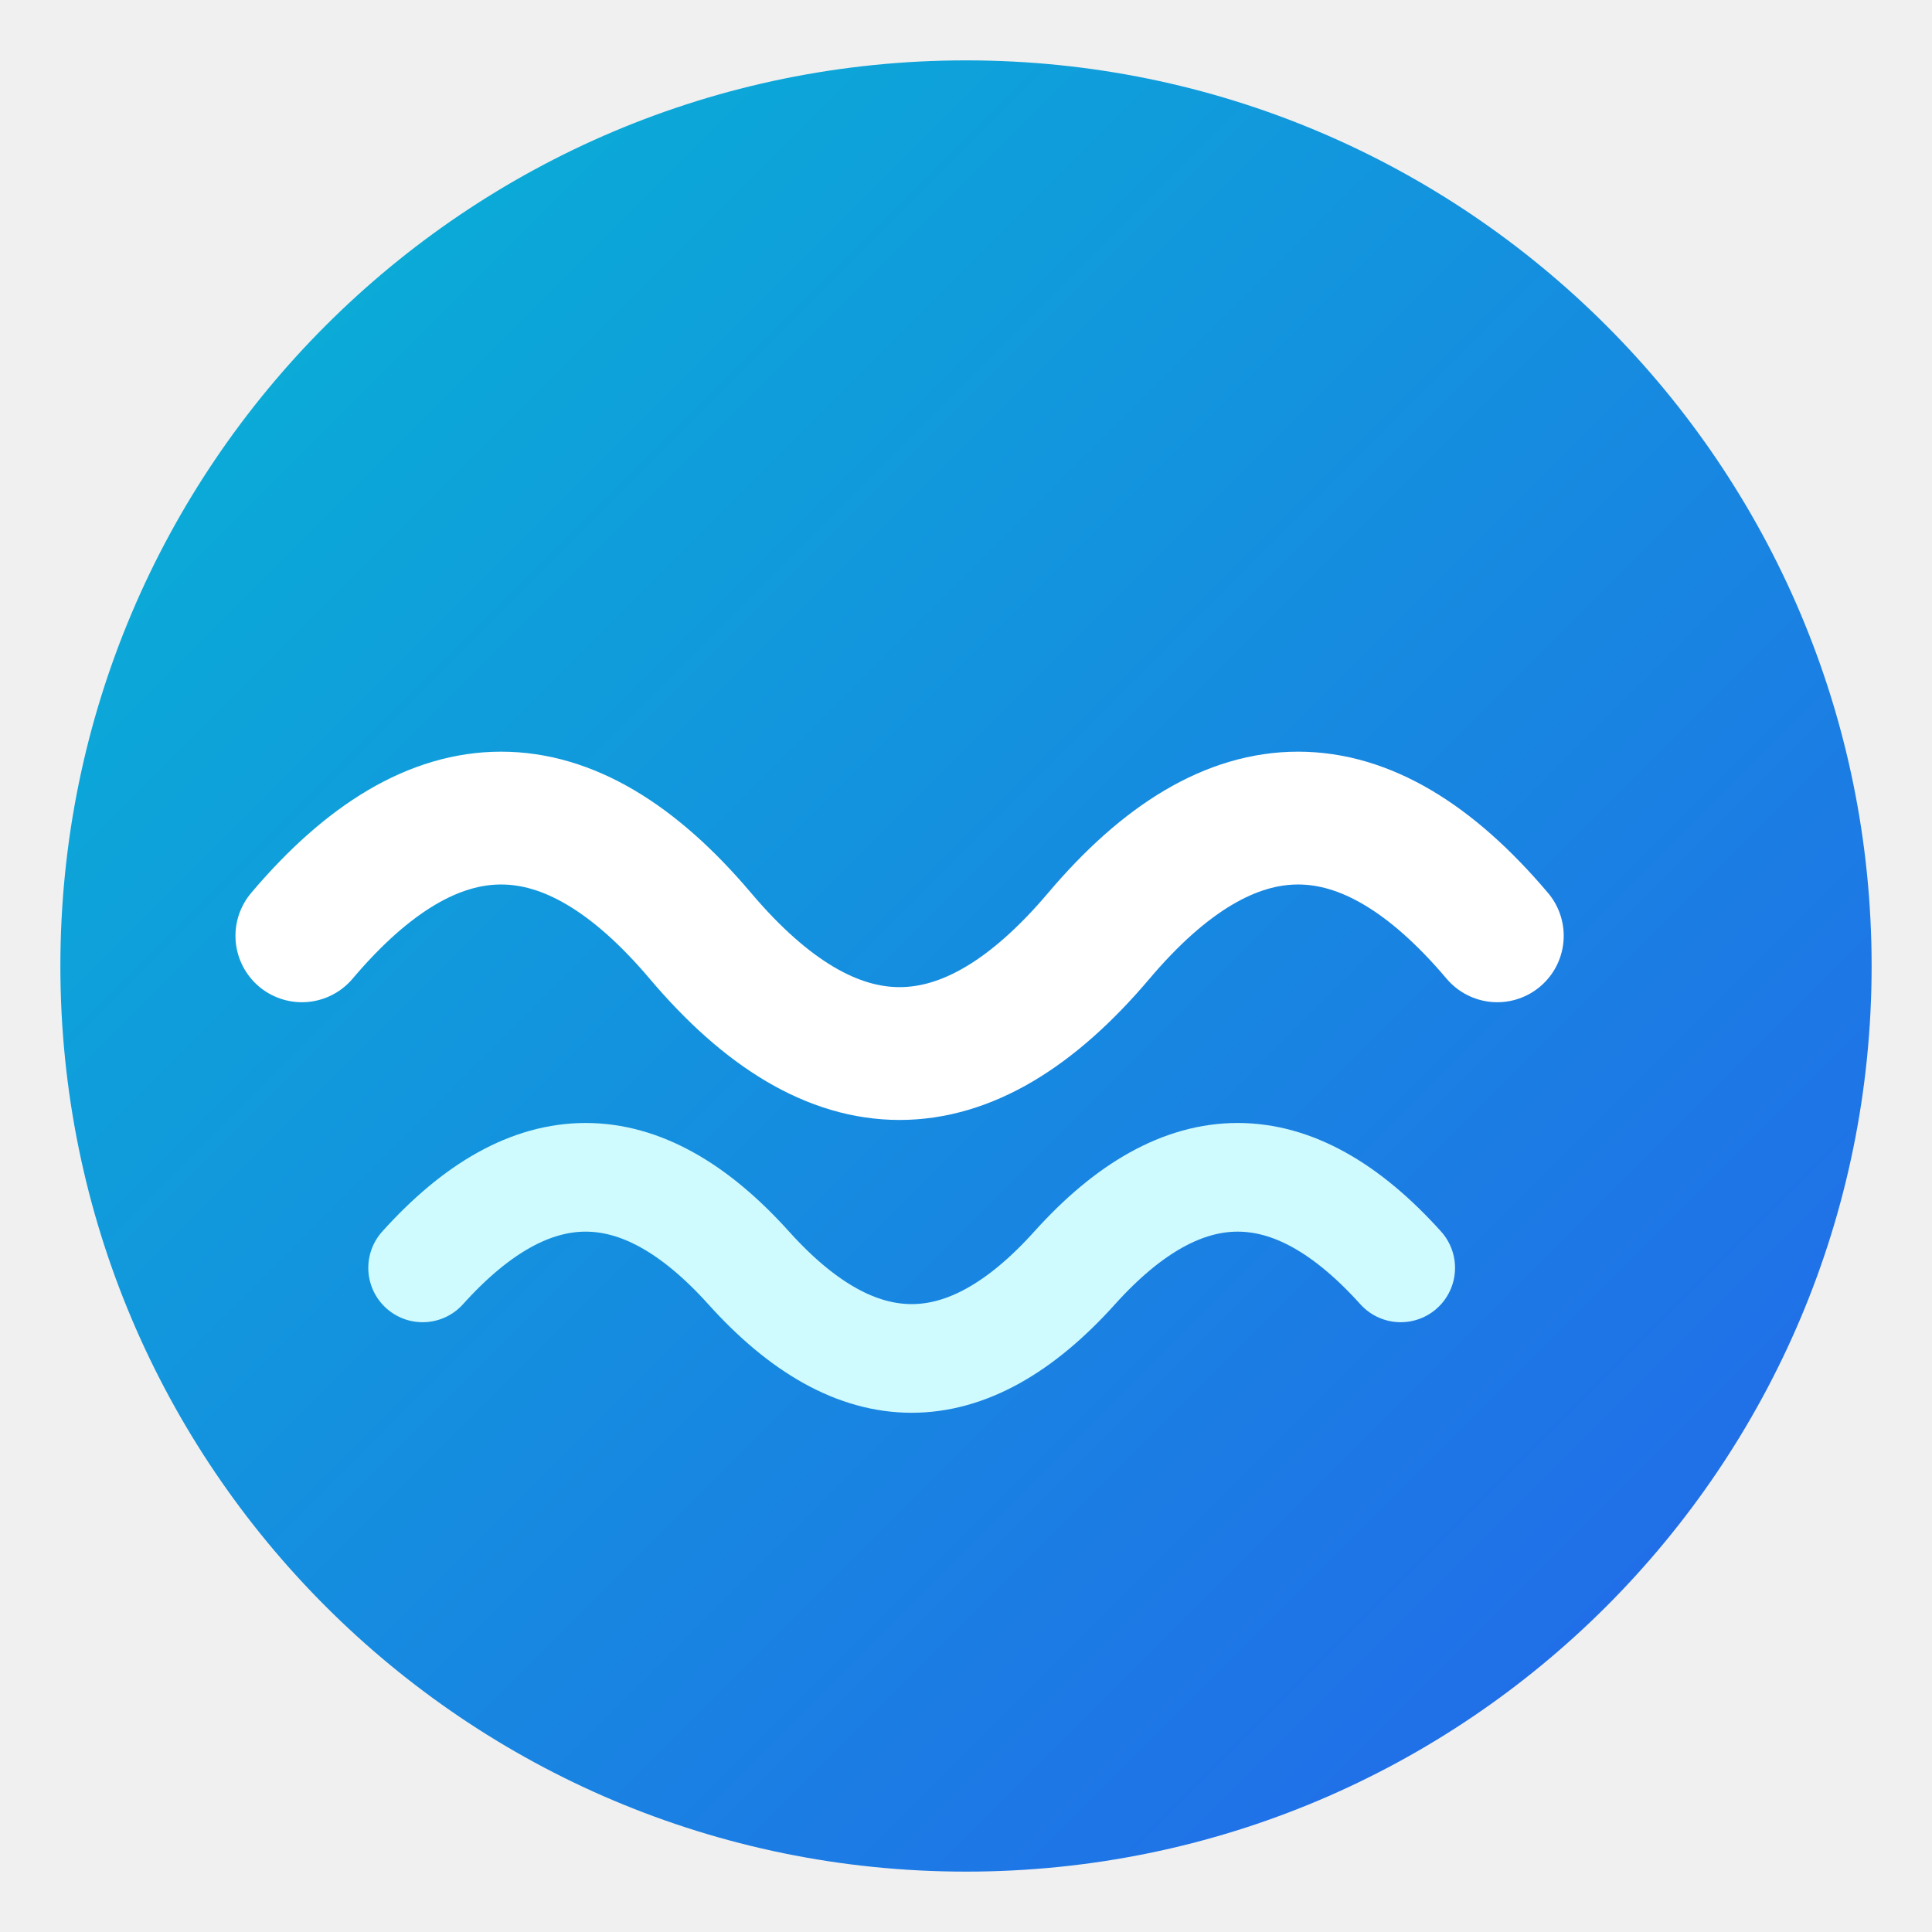
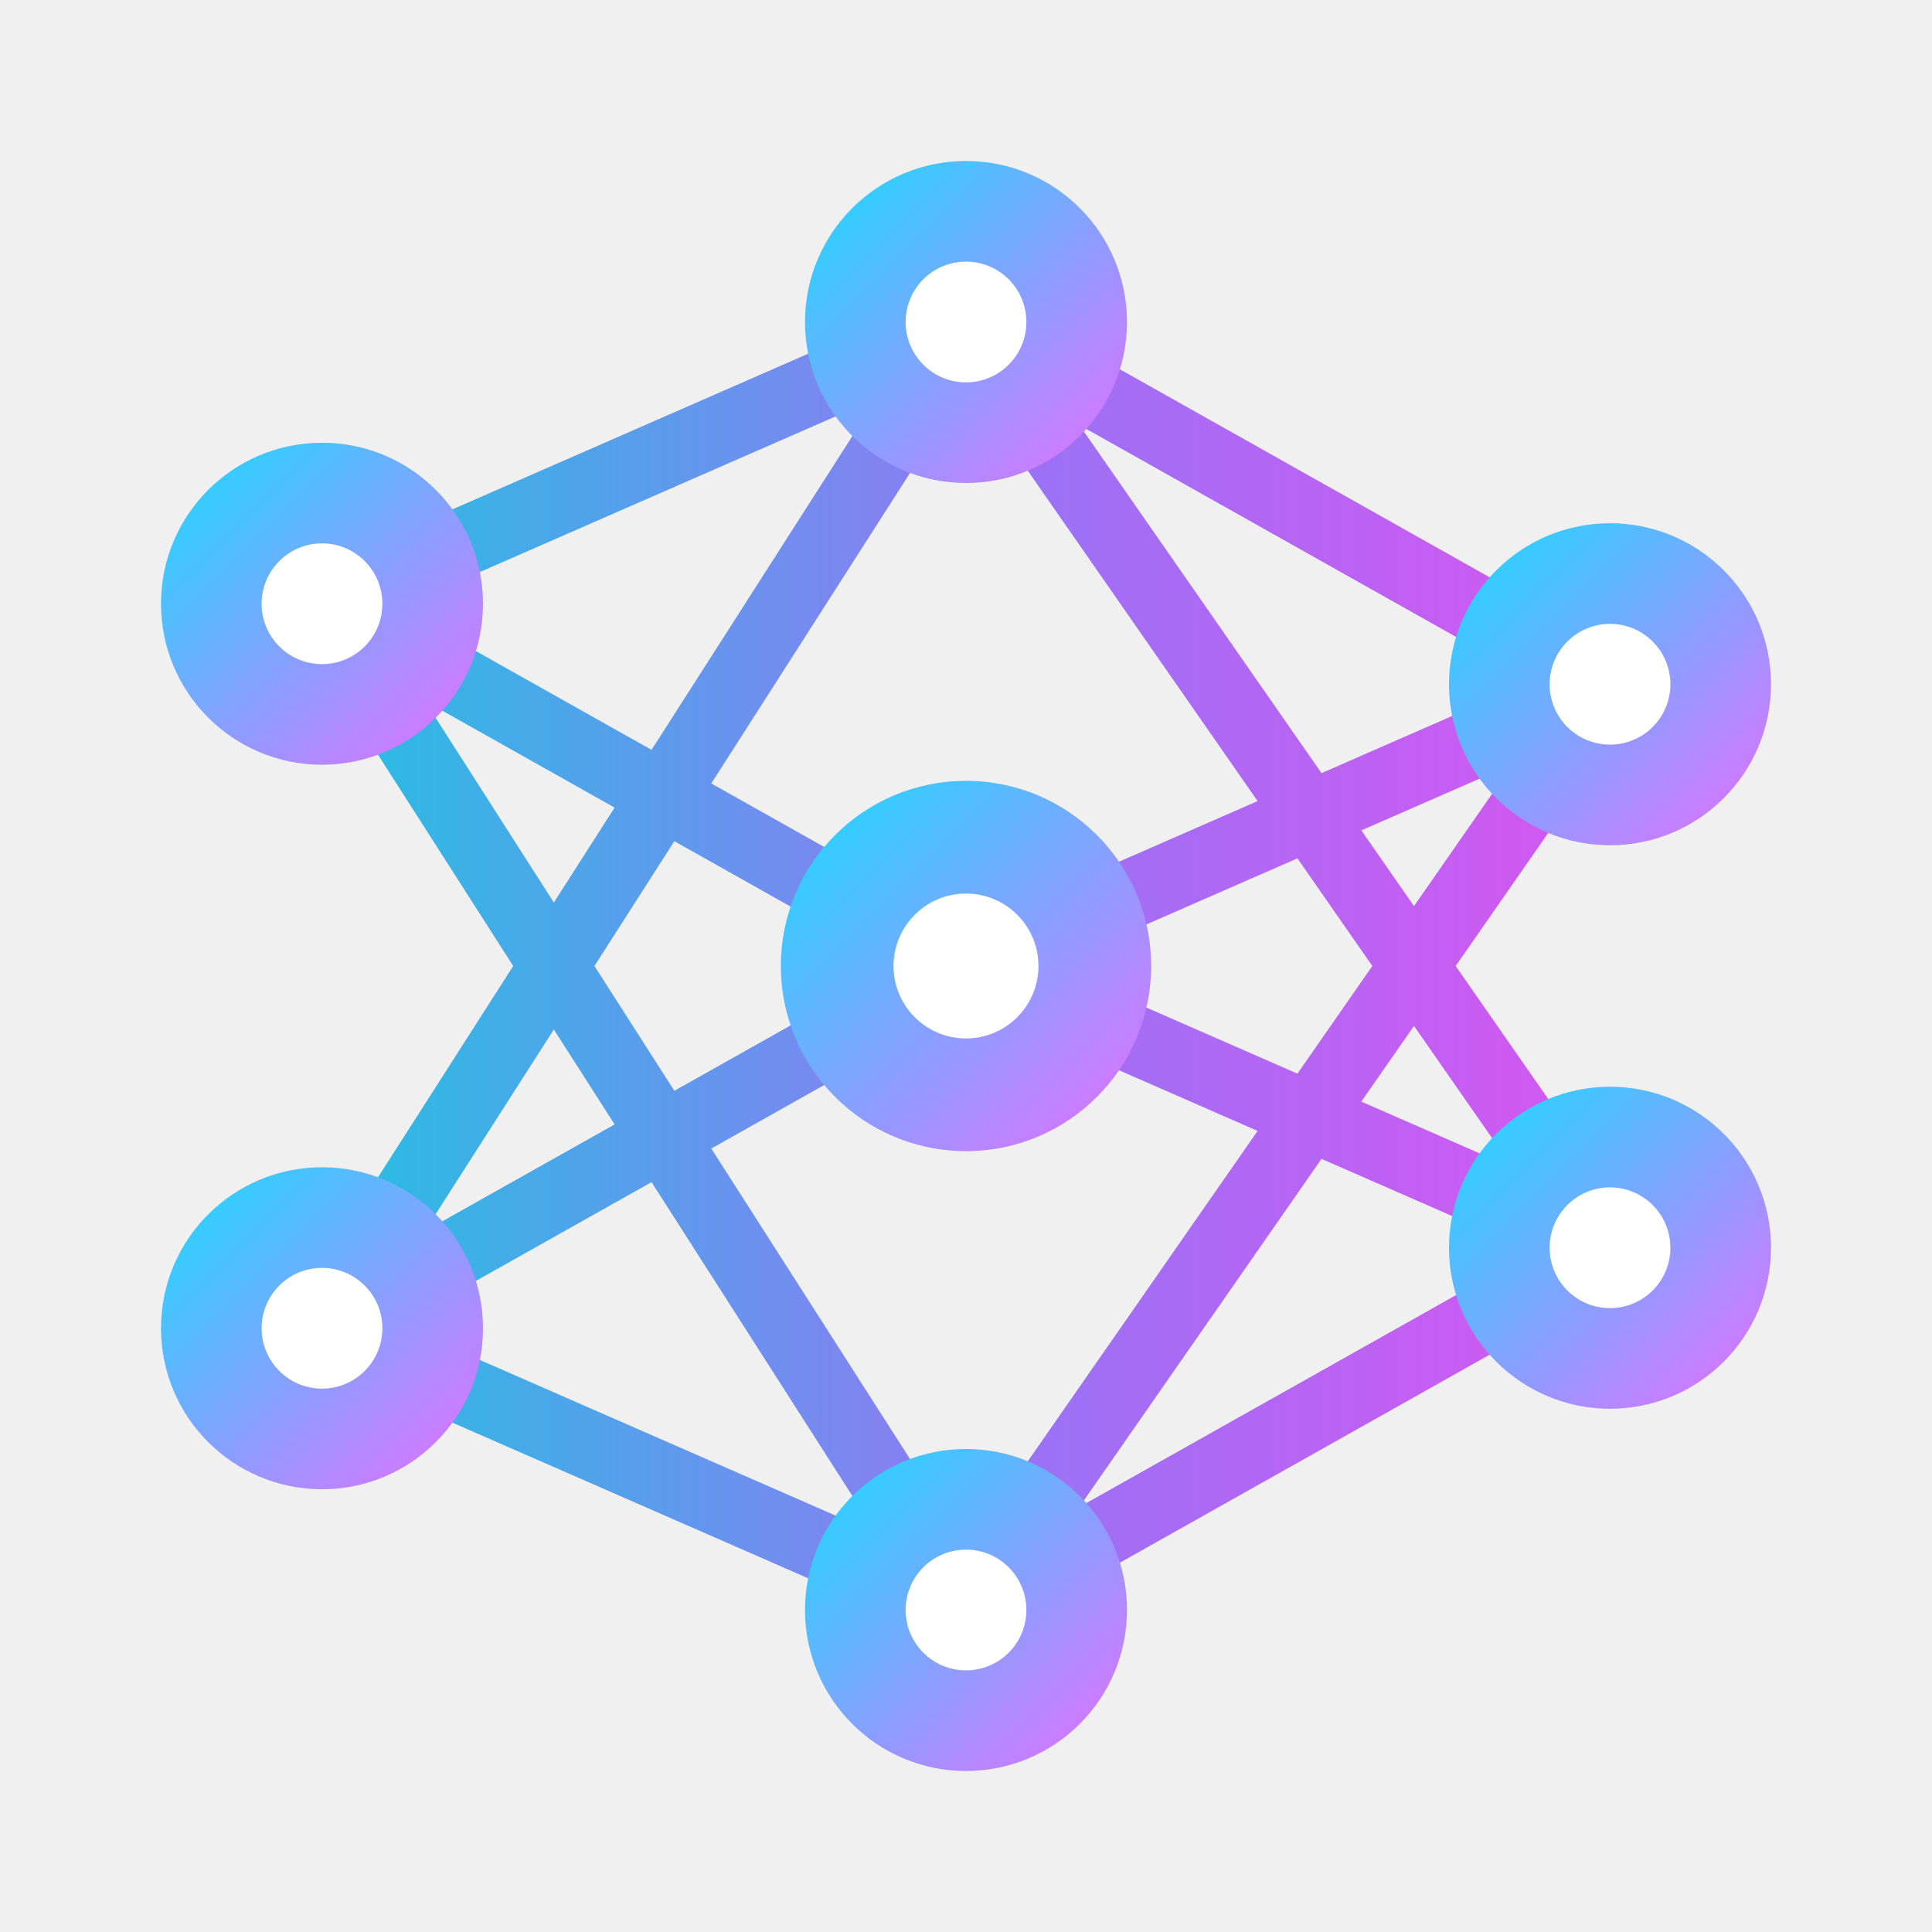
- <svg xmlns="http://www.w3.org/2000/svg" viewBox="0 0 32 32" width="34" height="34" aria-hidden="true">
+ <svg xmlns="http://www.w3.org/2000/svg" viewBox="0 0 48 48" width="34" height="34" aria-hidden="true">
  <defs>
-     <linearGradient id="kv-logo" x1="0" y1="0" x2="1" y2="1">
-       <stop offset="0" stop-color="#06b6d4" />
-       <stop offset="1" stop-color="#2563eb" />
+     <linearGradient id="kv-logo-edge" x1="0" y1="0" x2="1" y2="0">
+       <stop offset="0" stop-color="#00b8e0" />
+       <stop offset=".55" stop-color="#8b5cf6" />
+       <stop offset="1" stop-color="#d23af0" />
+     </linearGradient>
+     <linearGradient id="kv-logo-node" x1="0" y1="0" x2="1" y2="1">
+       <stop offset="0" stop-color="#18dcff" />
+       <stop offset="1" stop-color="#e86cff" />
    </linearGradient>
  </defs>
-   <circle cx="16" cy="16" r="15" fill="url(#kv-logo)" />
-   <path d="M5 15.5c2.2-2.6 4.4-2.6 6.6 0s4.4 2.6 6.6 0 4.4-2.6 6.6 0" fill="none" stroke="#fff" stroke-width="2.2" stroke-linecap="round" />
-   <path d="M7 21c1.8-2 3.6-2 5.4 0s3.6 2 5.4 0 3.6-2 5.4 0" fill="none" stroke="#cffafe" stroke-width="1.8" stroke-linecap="round" />
+   <g stroke="url(#kv-logo-edge)" stroke-width="1.7" stroke-linecap="round" opacity=".85">
+     <path d="M8 15 24 8M8 15 24 24M8 15 24 40M8 33 24 8M8 33 24 24M8 33 24 40M24 8 40 17M24 8 40 31M24 24 40 17M24 24 40 31M24 40 40 17M24 40 40 31" />
+   </g>
+   <g fill="url(#kv-logo-node)">
+     <circle cx="8" cy="15" r="4" />
+     <circle cx="8" cy="33" r="4" />
+     <circle cx="24" cy="8" r="4" />
+     <circle cx="24" cy="24" r="4.6" />
+     <circle cx="24" cy="40" r="4" />
+     <circle cx="40" cy="17" r="4" />
+     <circle cx="40" cy="31" r="4" />
+   </g>
+   <g fill="#fff">
+     <circle cx="8" cy="15" r="1.5" />
+     <circle cx="8" cy="33" r="1.5" />
+     <circle cx="24" cy="8" r="1.5" />
+     <circle cx="24" cy="24" r="1.8" />
+     <circle cx="24" cy="40" r="1.5" />
+     <circle cx="40" cy="17" r="1.5" />
+     <circle cx="40" cy="31" r="1.5" />
+   </g>
</svg>
